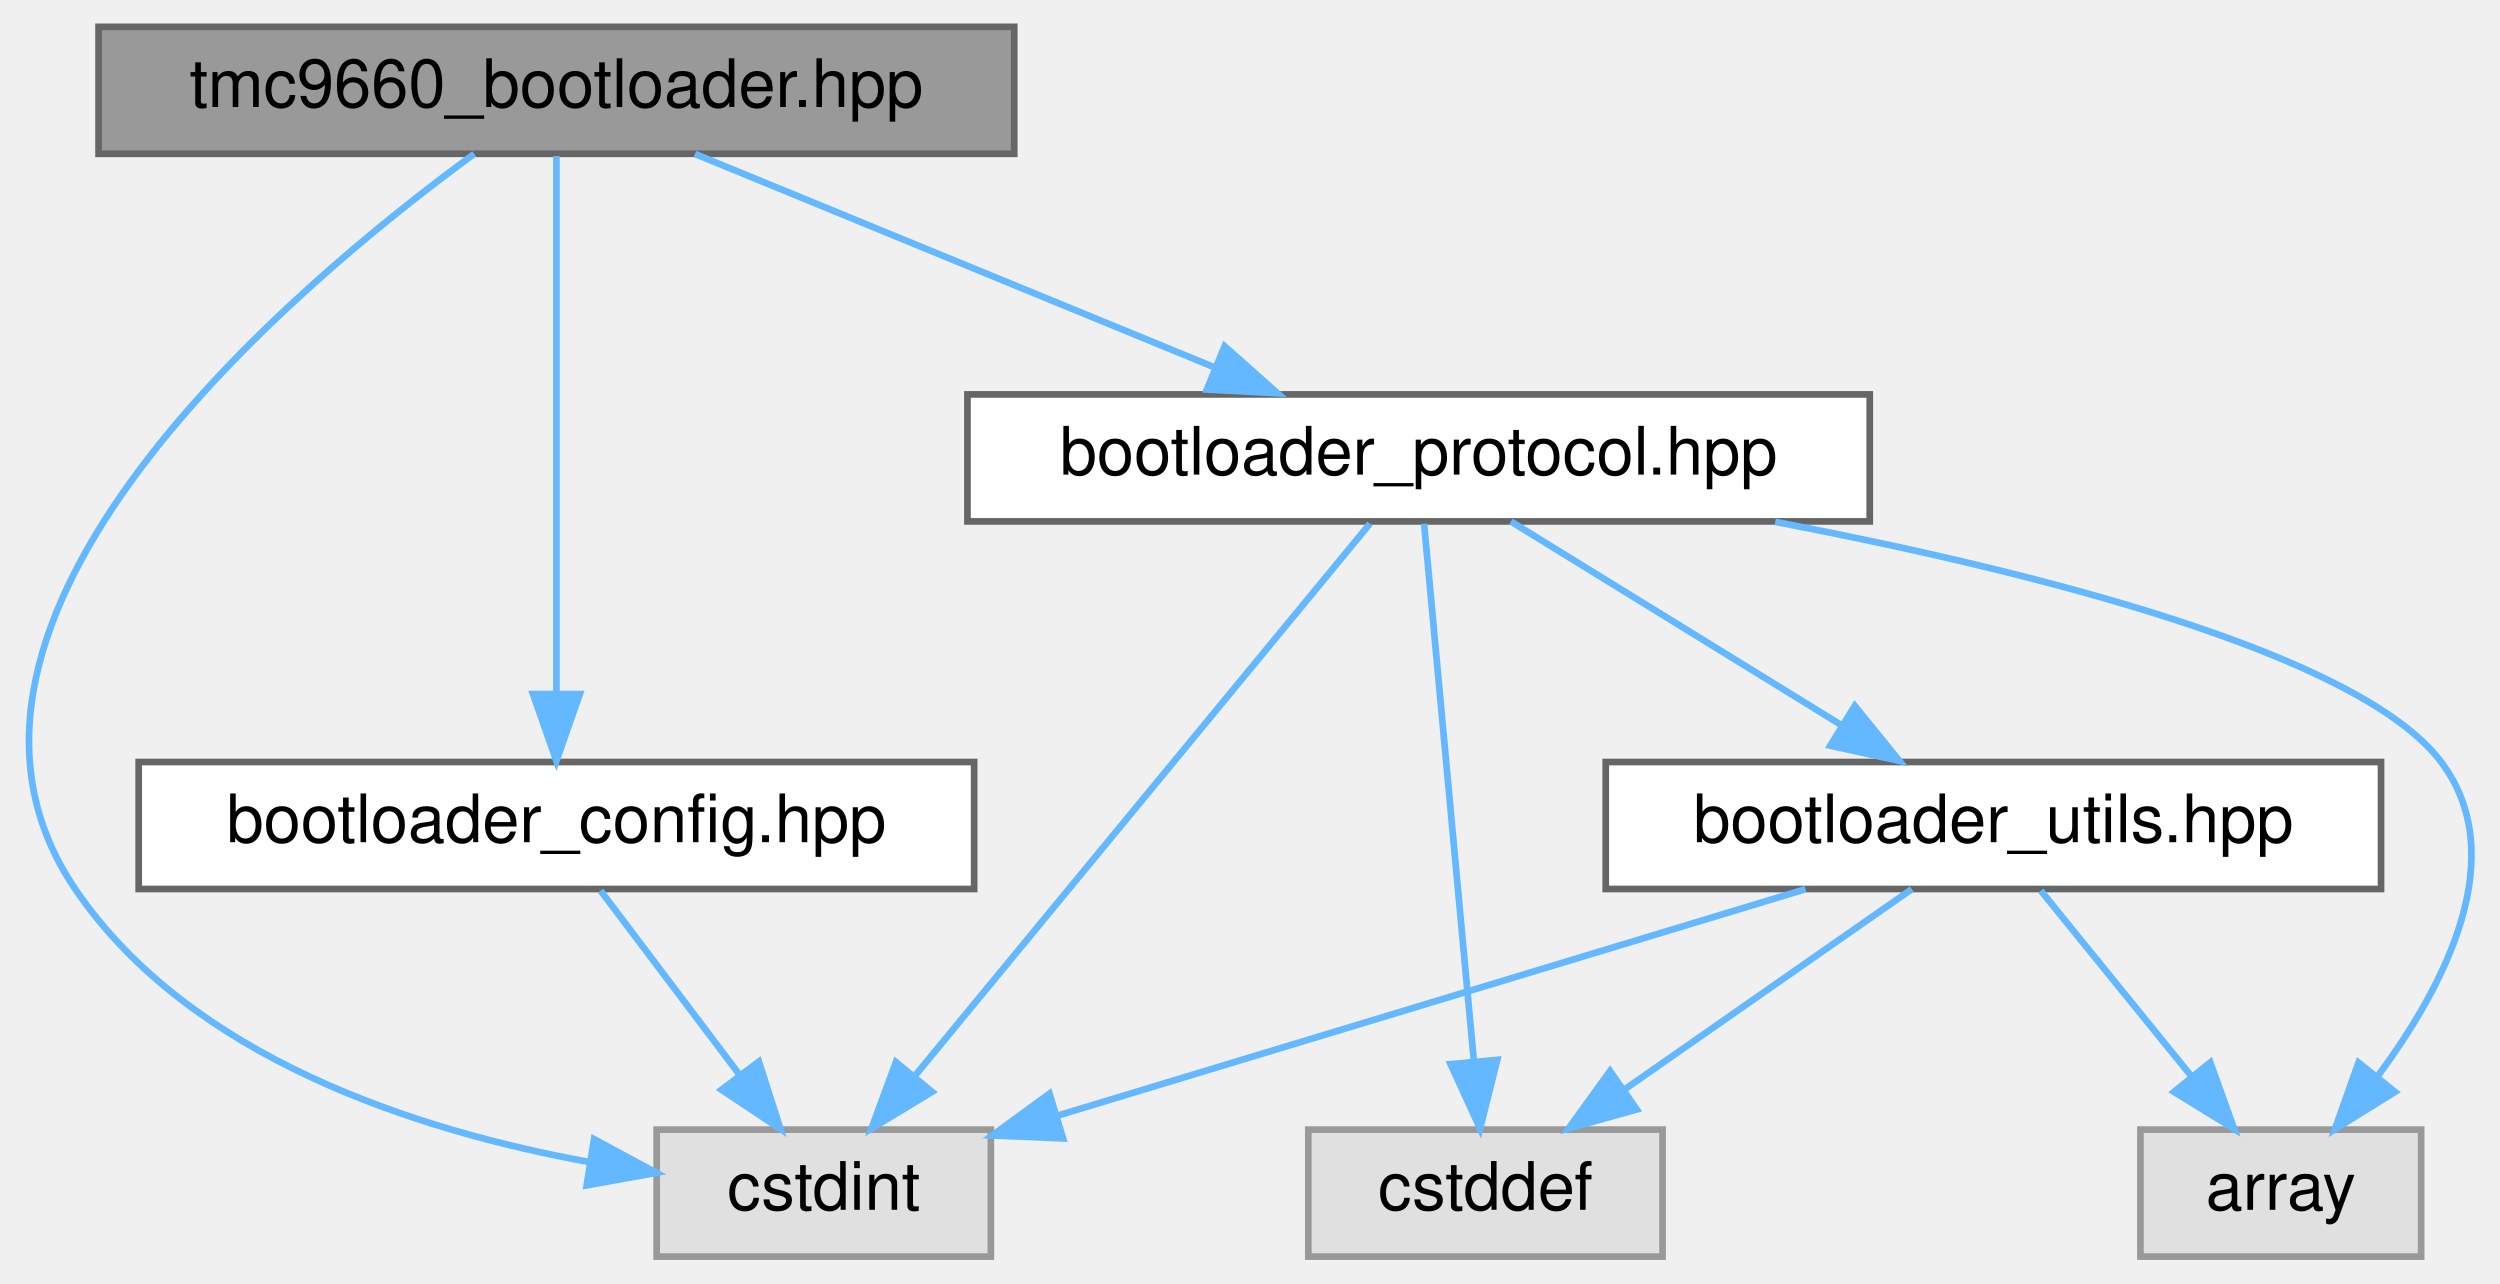
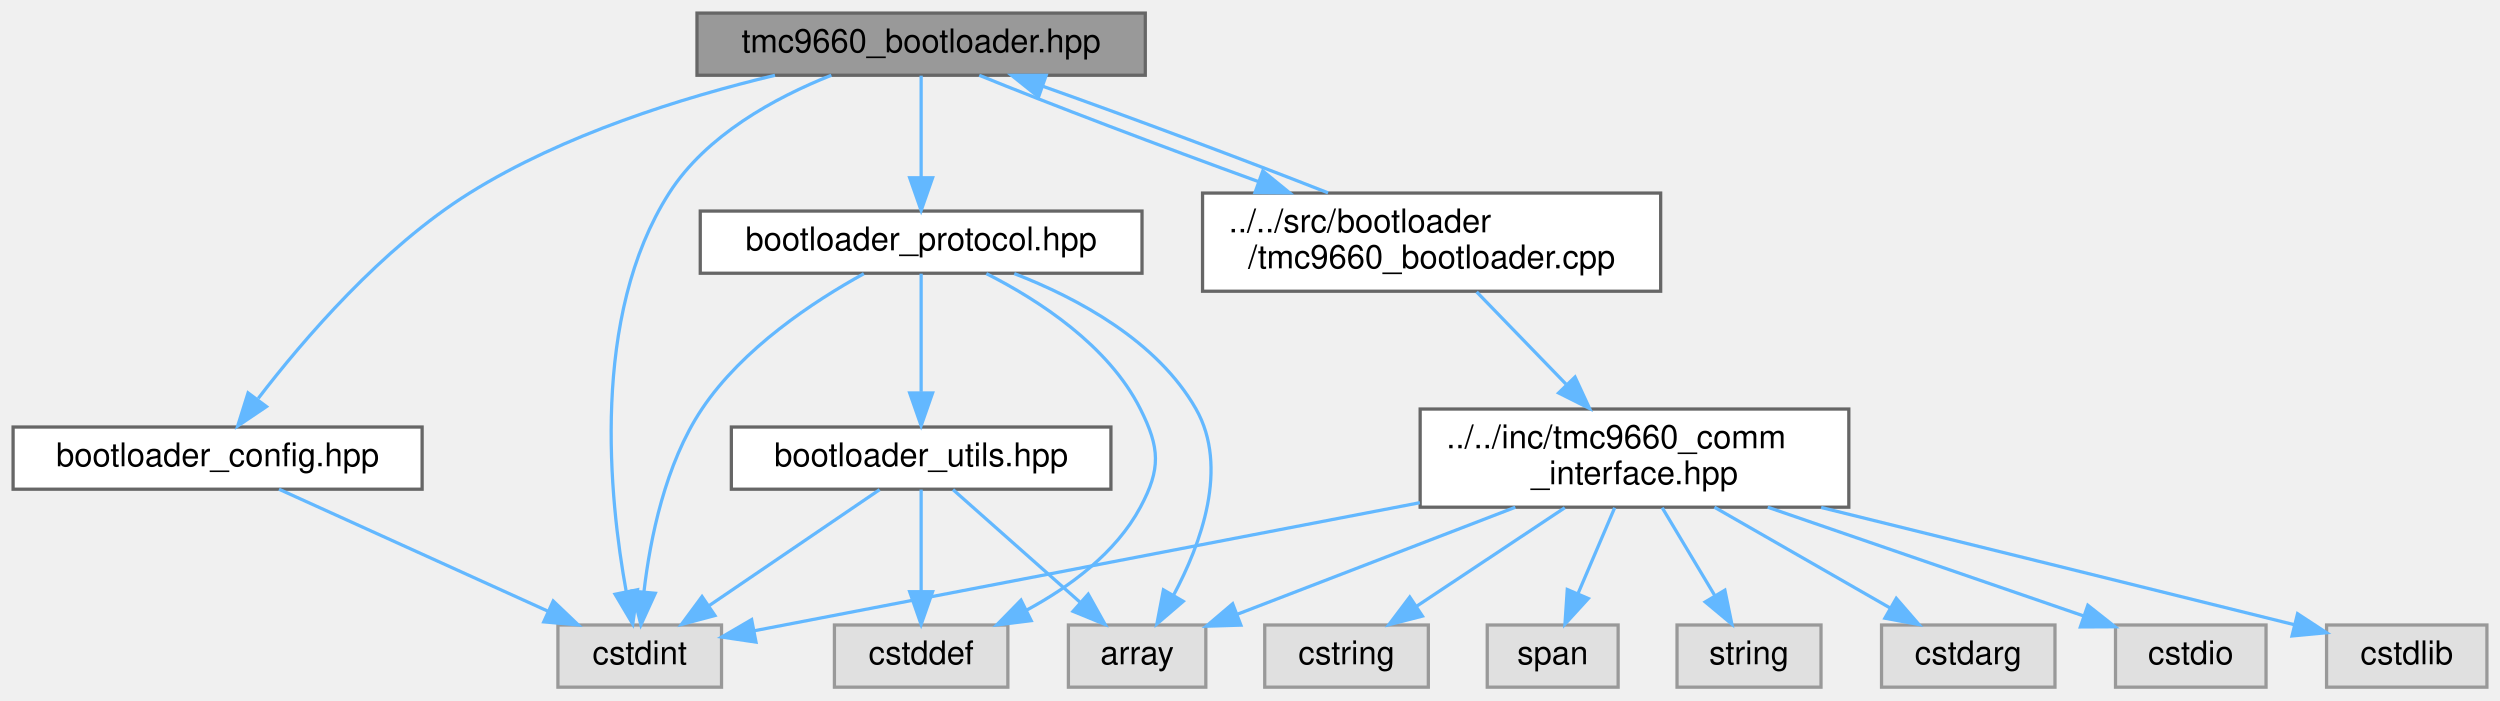
- <svg xmlns="http://www.w3.org/2000/svg" xmlns:xlink="http://www.w3.org/1999/xlink" width="374pt" height="192pt" viewBox="0.00 0.00 374.05 192.00">
-   <g id="graph0" class="graph" transform="scale(1 1) rotate(0) translate(4 188)">
+ <svg xmlns="http://www.w3.org/2000/svg" xmlns:xlink="http://www.w3.org/1999/xlink" width="764pt" height="214pt" viewBox="0.00 0.00 764.00 214.00">
+   <g id="graph0" class="graph" transform="scale(1 1) rotate(0) translate(4 210)">
    <g id="Node000001" class="node">
      <g id="a_Node000001">
        <a xlink:title="Main TMC9660 bootloader interface class.">
-           <polygon fill="#999999" stroke="#666666" points="147.75,-184 10.75,-184 10.75,-165 147.75,-165 147.75,-184" />
-           <text text-anchor="middle" x="79.25" y="-172" font-family="Helvetica,sans-Serif" font-size="10.00">tmc9660_bootloader.hpp</text>
+           <polygon fill="#999999" stroke="#666666" points="346,-206 209,-206 209,-187 346,-187 346,-206" />
+           <text text-anchor="middle" x="277.5" y="-194" font-family="Helvetica,sans-Serif" font-size="10.00">tmc9660_bootloader.hpp</text>
        </a>
      </g>
    </g>
    <g id="Node000002" class="node">
      <g id="a_Node000002">
        <a xlink:href="bootloader__config_8hpp.html" target="_top" xlink:title="TMC9660 bootloader configuration structures and enumerations.">
-           <polygon fill="white" stroke="#666666" points="141.75,-74 16.75,-74 16.75,-55 141.75,-55 141.75,-74" />
-           <text text-anchor="middle" x="79.25" y="-62" font-family="Helvetica,sans-Serif" font-size="10.00">bootloader_config.hpp</text>
+           <polygon fill="white" stroke="#666666" points="125,-79.5 0,-79.5 0,-60.5 125,-60.5 125,-79.5" />
+           <text text-anchor="middle" x="62.5" y="-67.5" font-family="Helvetica,sans-Serif" font-size="10.00">bootloader_config.hpp</text>
        </a>
      </g>
    </g>
    <g id="edge1_Node000001_Node000002" class="edge">
      <g id="a_edge1_Node000001_Node000002">
        <a xlink:title=" ">
-           <path fill="none" stroke="#63b8ff" d="M79.25,-164.66C79.25,-147.17 79.25,-107.8 79.25,-84.27" />
-           <polygon fill="#63b8ff" stroke="#63b8ff" points="82.75,-84.16 79.25,-74.16 75.75,-84.16 82.75,-84.16" />
+           <path fill="none" stroke="#63b8ff" d="M232.84,-186.99C204.58,-180.22 168.11,-168.87 139.5,-151 112.77,-134.31 88.77,-106.3 74.92,-88.25" />
+           <polygon fill="#63b8ff" stroke="#63b8ff" points="77.43,-85.75 68.64,-79.82 71.81,-89.93 77.43,-85.75" />
        </a>
      </g>
    </g>
    <g id="Node000003" class="node">
      <g id="a_Node000003">
        <a xlink:title=" ">
-           <polygon fill="#e0e0e0" stroke="#999999" points="144.25,-19 94.25,-19 94.25,0 144.25,0 144.25,-19" />
-           <text text-anchor="middle" x="119.25" y="-7" font-family="Helvetica,sans-Serif" font-size="10.00">cstdint</text>
+           <polygon fill="#e0e0e0" stroke="#999999" points="216.5,-19 166.5,-19 166.5,0 216.5,0 216.5,-19" />
+           <text text-anchor="middle" x="191.5" y="-7" font-family="Helvetica,sans-Serif" font-size="10.00">cstdint</text>
        </a>
      </g>
    </g>
    <g id="edge11_Node000001_Node000003" class="edge">
      <g id="a_edge11_Node000001_Node000003">
        <a xlink:title=" ">
-           <path fill="none" stroke="#63b8ff" d="M66.95,-164.99C39.96,-145.25 -19.92,-95.04 7.25,-55 24.37,-29.78 58.27,-18.86 84.31,-14.12" />
-           <polygon fill="#63b8ff" stroke="#63b8ff" points="84.88,-17.57 94.21,-12.54 83.78,-10.66 84.88,-17.57" />
+           <path fill="none" stroke="#63b8ff" d="M250.06,-187C232.83,-180.15 211.81,-168.69 200.5,-151 176.44,-113.36 182.15,-57.87 187.38,-29.19" />
+           <polygon fill="#63b8ff" stroke="#63b8ff" points="190.83,-29.78 189.37,-19.29 183.97,-28.4 190.83,-29.78" />
        </a>
      </g>
    </g>
    <g id="Node000004" class="node">
      <g id="a_Node000004">
        <a xlink:href="bootloader__protocol_8hpp.html" target="_top" xlink:title="TMC9660 bootloader communication protocol structures and enumerations.">
-           <polygon fill="white" stroke="#666666" points="275.75,-129 140.75,-129 140.75,-110 275.75,-110 275.75,-129" />
-           <text text-anchor="middle" x="208.25" y="-117" font-family="Helvetica,sans-Serif" font-size="10.00">bootloader_protocol.hpp</text>
+           <polygon fill="white" stroke="#666666" points="345,-145.5 210,-145.5 210,-126.5 345,-126.5 345,-145.5" />
+           <text text-anchor="middle" x="277.5" y="-133.5" font-family="Helvetica,sans-Serif" font-size="10.00">bootloader_protocol.hpp</text>
        </a>
      </g>
    </g>
    <g id="edge3_Node000001_Node000004" class="edge">
      <g id="a_edge3_Node000001_Node000004">
        <a xlink:title=" ">
-           <path fill="none" stroke="#63b8ff" d="M99.98,-164.98C121.01,-156.34 153.8,-142.87 177.79,-133.02" />
-           <polygon fill="#63b8ff" stroke="#63b8ff" points="179.23,-136.21 187.15,-129.17 176.57,-129.73 179.23,-136.21" />
+           <path fill="none" stroke="#63b8ff" d="M277.5,-186.87C277.5,-178.75 277.5,-166.31 277.5,-155.89" />
+           <polygon fill="#63b8ff" stroke="#63b8ff" points="281,-155.67 277.5,-145.67 274,-155.67 281,-155.67" />
+         </a>
+       </g>
+     </g>
+     <g id="Node000008" class="node">
+       <g id="a_Node000008">
+         <a xlink:href="tmc9660__bootloader_8cpp.html" target="_top" xlink:title=" ">
+           <polygon fill="white" stroke="#666666" points="503.5,-151 363.5,-151 363.5,-121 503.5,-121 503.5,-151" />
+           <text text-anchor="start" x="371.5" y="-139" font-family="Helvetica,sans-Serif" font-size="10.00">../../src/bootloader</text>
+           <text text-anchor="middle" x="433.5" y="-128" font-family="Helvetica,sans-Serif" font-size="10.00">/tmc9660_bootloader.cpp</text>
+         </a>
+       </g>
+     </g>
+     <g id="edge12_Node000001_Node000008" class="edge">
+       <g id="a_edge12_Node000001_Node000008">
+         <a xlink:title=" ">
+           <path fill="none" stroke="#63b8ff" d="M295.26,-186.99C316.04,-178.5 351.07,-165.2 380.72,-154.45" />
+           <polygon fill="#63b8ff" stroke="#63b8ff" points="381.91,-157.75 390.13,-151.06 379.54,-151.16 381.91,-157.75" />
        </a>
      </g>
    </g>
    <g id="edge2_Node000002_Node000003" class="edge">
      <g id="a_edge2_Node000002_Node000003">
        <a xlink:title=" ">
-           <path fill="none" stroke="#63b8ff" d="M85.86,-54.75C91.51,-47.26 99.8,-36.28 106.71,-27.13" />
-           <polygon fill="#63b8ff" stroke="#63b8ff" points="109.54,-29.18 112.77,-19.09 103.95,-24.96 109.54,-29.18" />
+           <path fill="none" stroke="#63b8ff" d="M81.26,-60.49C102.85,-50.7 138.53,-34.52 163.43,-23.23" />
+           <polygon fill="#63b8ff" stroke="#63b8ff" points="165.06,-26.33 172.72,-19.02 162.17,-19.96 165.06,-26.33" />
        </a>
      </g>
    </g>
    <g id="edge10_Node000004_Node000003" class="edge">
      <g id="a_edge10_Node000004_Node000003">
        <a xlink:title=" ">
-           <path fill="none" stroke="#63b8ff" d="M200.97,-109.66C186.1,-91.61 152.03,-50.28 132.91,-27.08" />
-           <polygon fill="#63b8ff" stroke="#63b8ff" points="135.45,-24.65 126.39,-19.16 130.05,-29.1 135.45,-24.65" />
+           <path fill="none" stroke="#63b8ff" d="M259.99,-126.36C244.65,-117.9 222.93,-103.58 210.5,-85 199.27,-68.22 194.68,-45.25 192.8,-29.27" />
+           <polygon fill="#63b8ff" stroke="#63b8ff" points="196.26,-28.7 191.86,-19.06 189.29,-29.34 196.26,-28.7" />
        </a>
      </g>
    </g>
    <g id="Node000005" class="node">
      <g id="a_Node000005">
        <a xlink:href="bootloader__utils_8hpp.html" target="_top" xlink:title="TMC9660 bootloader utility functions and helpers.">
-           <polygon fill="white" stroke="#666666" points="352.25,-74 236.25,-74 236.25,-55 352.25,-55 352.25,-74" />
-           <text text-anchor="middle" x="294.25" y="-62" font-family="Helvetica,sans-Serif" font-size="10.00">bootloader_utils.hpp</text>
+           <polygon fill="white" stroke="#666666" points="335.5,-79.5 219.5,-79.5 219.5,-60.5 335.5,-60.5 335.5,-79.5" />
+           <text text-anchor="middle" x="277.5" y="-67.5" font-family="Helvetica,sans-Serif" font-size="10.00">bootloader_utils.hpp</text>
        </a>
      </g>
    </g>
    <g id="edge4_Node000004_Node000005" class="edge">
      <g id="a_edge4_Node000004_Node000005">
        <a xlink:title=" ">
-           <path fill="none" stroke="#63b8ff" d="M222.07,-109.98C235.41,-101.77 255.83,-89.18 271.56,-79.49" />
-           <polygon fill="#63b8ff" stroke="#63b8ff" points="273.51,-82.4 280.19,-74.17 269.84,-76.44 273.51,-82.4" />
+           <path fill="none" stroke="#63b8ff" d="M277.5,-126.37C277.5,-117.16 277.5,-102.29 277.5,-90.27" />
+           <polygon fill="#63b8ff" stroke="#63b8ff" points="281,-89.91 277.5,-79.91 274,-89.91 281,-89.91" />
        </a>
      </g>
    </g>
    <g id="Node000006" class="node">
      <g id="a_Node000006">
        <a xlink:title=" ">
-           <polygon fill="#e0e0e0" stroke="#999999" points="358.25,-19 316.25,-19 316.25,0 358.25,0 358.25,-19" />
-           <text text-anchor="middle" x="337.25" y="-7" font-family="Helvetica,sans-Serif" font-size="10.00">array</text>
+           <polygon fill="#e0e0e0" stroke="#999999" points="364.5,-19 322.5,-19 322.5,0 364.5,0 364.5,-19" />
+           <text text-anchor="middle" x="343.5" y="-7" font-family="Helvetica,sans-Serif" font-size="10.00">array</text>
        </a>
      </g>
    </g>
    <g id="edge8_Node000004_Node000006" class="edge">
      <g id="a_edge8_Node000004_Node000006">
        <a xlink:title=" ">
-           <path fill="none" stroke="#63b8ff" d="M261.61,-109.94C300.74,-102.44 349.09,-90.21 361.25,-74 371.82,-59.93 361.9,-40.67 351.79,-27.06" />
-           <polygon fill="#63b8ff" stroke="#63b8ff" points="354.34,-24.64 345.34,-19.05 348.88,-29.03 354.34,-24.64" />
+           <path fill="none" stroke="#63b8ff" d="M305.96,-126.39C325.39,-118.86 349.67,-105.8 361.5,-85 371.63,-67.18 363.05,-43.84 354.61,-28.06" />
+           <polygon fill="#63b8ff" stroke="#63b8ff" points="357.59,-26.23 349.55,-19.34 351.54,-29.74 357.59,-26.23" />
        </a>
      </g>
    </g>
    <g id="Node000007" class="node">
      <g id="a_Node000007">
        <a xlink:title=" ">
-           <polygon fill="#e0e0e0" stroke="#999999" points="244.75,-19 191.75,-19 191.75,0 244.75,0 244.75,-19" />
-           <text text-anchor="middle" x="218.25" y="-7" font-family="Helvetica,sans-Serif" font-size="10.00">cstddef</text>
+           <polygon fill="#e0e0e0" stroke="#999999" points="304,-19 251,-19 251,0 304,0 304,-19" />
+           <text text-anchor="middle" x="277.5" y="-7" font-family="Helvetica,sans-Serif" font-size="10.00">cstddef</text>
        </a>
      </g>
    </g>
    <g id="edge9_Node000004_Node000007" class="edge">
      <g id="a_edge9_Node000004_Node000007">
        <a xlink:title=" ">
-           <path fill="none" stroke="#63b8ff" d="M209.07,-109.66C210.69,-92.17 214.34,-52.8 216.52,-29.27" />
-           <polygon fill="#63b8ff" stroke="#63b8ff" points="220.02,-29.44 217.45,-19.16 213.04,-28.79 220.02,-29.44" />
+           <path fill="none" stroke="#63b8ff" d="M297.43,-126.39C313.42,-118.28 334.74,-104.46 344.5,-85 350.48,-73.08 350.8,-66.75 344.5,-55 336.99,-41 322.93,-30.66 309.62,-23.48" />
+           <polygon fill="#63b8ff" stroke="#63b8ff" points="311.13,-20.33 300.61,-19.02 308.02,-26.6 311.13,-20.33" />
        </a>
      </g>
    </g>
    <g id="edge7_Node000005_Node000003" class="edge">
      <g id="a_edge7_Node000005_Node000003">
        <a xlink:title=" ">
-           <path fill="none" stroke="#63b8ff" d="M266.14,-54.98C235.67,-45.76 187,-31.02 154.12,-21.06" />
-           <polygon fill="#63b8ff" stroke="#63b8ff" points="155.05,-17.68 144.46,-18.13 153.02,-24.38 155.05,-17.68" />
+           <path fill="none" stroke="#63b8ff" d="M264.81,-60.37C251.09,-51.04 229,-36.01 212.65,-24.88" />
+           <polygon fill="#63b8ff" stroke="#63b8ff" points="214.48,-21.9 204.24,-19.17 210.54,-27.69 214.48,-21.9" />
        </a>
      </g>
    </g>
    <g id="edge5_Node000005_Node000006" class="edge">
      <g id="a_edge5_Node000005_Node000006">
        <a xlink:title=" ">
-           <path fill="none" stroke="#63b8ff" d="M301.35,-54.75C307.43,-47.26 316.34,-36.28 323.76,-27.13" />
-           <polygon fill="#63b8ff" stroke="#63b8ff" points="326.7,-29.06 330.29,-19.09 321.27,-24.65 326.7,-29.06" />
+           <path fill="none" stroke="#63b8ff" d="M287.24,-60.37C297.47,-51.3 313.79,-36.84 326.22,-25.82" />
+           <polygon fill="#63b8ff" stroke="#63b8ff" points="328.56,-28.42 333.72,-19.17 323.92,-23.18 328.56,-28.42" />
        </a>
      </g>
    </g>
    <g id="edge6_Node000005_Node000007" class="edge">
      <g id="a_edge6_Node000005_Node000007">
        <a xlink:title=" ">
-           <path fill="none" stroke="#63b8ff" d="M282.04,-54.98C270.48,-46.92 252.88,-34.65 239.09,-25.03" />
-           <polygon fill="#63b8ff" stroke="#63b8ff" points="240.89,-22.02 230.69,-19.17 236.89,-27.76 240.89,-22.02" />
+           <path fill="none" stroke="#63b8ff" d="M277.5,-60.37C277.5,-52.25 277.5,-39.81 277.5,-29.39" />
+           <polygon fill="#63b8ff" stroke="#63b8ff" points="281,-29.17 277.5,-19.17 274,-29.17 281,-29.17" />
+         </a>
+       </g>
+     </g>
+     <g id="edge13_Node000008_Node000001" class="edge">
+       <g id="a_edge13_Node000008_Node000001">
+         <a xlink:title=" ">
+           <path fill="none" stroke="#63b8ff" d="M401.86,-151.06C376.64,-161 341.43,-174.16 314.84,-183.58" />
+           <polygon fill="#63b8ff" stroke="#63b8ff" points="313.39,-180.38 305.11,-186.99 315.71,-186.99 313.39,-180.38" />
+         </a>
+       </g>
+     </g>
+     <g id="Node000009" class="node">
+       <g id="a_Node000009">
+         <a xlink:href="tmc9660__comm__interface_8hpp.html" target="_top" xlink:title="Communication interfaces for TMC9660 Parameter Mode devices using TMCL protocol over SPI and UART.">
+           <polygon fill="white" stroke="#666666" points="561,-85 430,-85 430,-55 561,-55 561,-85" />
+           <text text-anchor="start" x="438" y="-73" font-family="Helvetica,sans-Serif" font-size="10.00">../../inc/tmc9660_comm</text>
+           <text text-anchor="middle" x="495.5" y="-62" font-family="Helvetica,sans-Serif" font-size="10.00">_interface.hpp</text>
+         </a>
+       </g>
+     </g>
+     <g id="edge14_Node000008_Node000009" class="edge">
+       <g id="a_edge14_Node000008_Node000009">
+         <a xlink:title=" ">
+           <path fill="none" stroke="#63b8ff" d="M447.26,-120.8C455.29,-112.51 465.57,-101.89 474.59,-92.59" />
+           <polygon fill="#63b8ff" stroke="#63b8ff" points="477.33,-94.78 481.78,-85.16 472.31,-89.91 477.33,-94.78" />
+         </a>
+       </g>
+     </g>
+     <g id="edge17_Node000009_Node000003" class="edge">
+       <g id="a_edge17_Node000009_Node000003">
+         <a xlink:title=" ">
+           <path fill="none" stroke="#63b8ff" d="M429.91,-56.38C367.5,-44.37 275.98,-26.76 226.45,-17.23" />
+           <polygon fill="#63b8ff" stroke="#63b8ff" points="227.03,-13.77 216.55,-15.32 225.7,-20.65 227.03,-13.77" />
+         </a>
+       </g>
+     </g>
+     <g id="edge15_Node000009_Node000006" class="edge">
+       <g id="a_edge15_Node000009_Node000006">
+         <a xlink:title=" ">
+           <path fill="none" stroke="#63b8ff" d="M459.09,-54.99C433.16,-45.01 398.68,-31.74 374.15,-22.3" />
+           <polygon fill="#63b8ff" stroke="#63b8ff" points="375.21,-18.96 364.62,-18.63 372.7,-25.49 375.21,-18.96" />
+         </a>
+       </g>
+     </g>
+     <g id="Node000010" class="node">
+       <g id="a_Node000010">
+         <a xlink:title=" ">
+           <polygon fill="#e0e0e0" stroke="#999999" points="624,-19 571,-19 571,0 624,0 624,-19" />
+           <text text-anchor="middle" x="597.5" y="-7" font-family="Helvetica,sans-Serif" font-size="10.00">cstdarg</text>
+         </a>
+       </g>
+     </g>
+     <g id="edge16_Node000009_Node000010" class="edge">
+       <g id="a_edge16_Node000009_Node000010">
+         <a xlink:title=" ">
+           <path fill="none" stroke="#63b8ff" d="M519.93,-54.99C536.19,-45.66 557.45,-33.47 573.6,-24.21" />
+           <polygon fill="#63b8ff" stroke="#63b8ff" points="575.5,-27.15 582.44,-19.14 572.02,-21.08 575.5,-27.15" />
+         </a>
+       </g>
+     </g>
+     <g id="Node000011" class="node">
+       <g id="a_Node000011">
+         <a xlink:title=" ">
+           <polygon fill="#e0e0e0" stroke="#999999" points="688.5,-19 642.5,-19 642.5,0 688.5,0 688.5,-19" />
+           <text text-anchor="middle" x="665.5" y="-7" font-family="Helvetica,sans-Serif" font-size="10.00">cstdio</text>
+         </a>
+       </g>
+     </g>
+     <g id="edge18_Node000009_Node000011" class="edge">
+       <g id="a_edge18_Node000009_Node000011">
+         <a xlink:title=" ">
+           <path fill="none" stroke="#63b8ff" d="M536.22,-54.99C565.79,-44.81 605.28,-31.22 632.8,-21.75" />
+           <polygon fill="#63b8ff" stroke="#63b8ff" points="634.04,-25.03 642.36,-18.46 631.76,-18.41 634.04,-25.03" />
+         </a>
+       </g>
+     </g>
+     <g id="Node000012" class="node">
+       <g id="a_Node000012">
+         <a xlink:title=" ">
+           <polygon fill="#e0e0e0" stroke="#999999" points="756,-19 707,-19 707,0 756,0 756,-19" />
+           <text text-anchor="middle" x="731.5" y="-7" font-family="Helvetica,sans-Serif" font-size="10.00">cstdlib</text>
+         </a>
+       </g>
+     </g>
+     <g id="edge19_Node000009_Node000012" class="edge">
+       <g id="a_edge19_Node000009_Node000012">
+         <a xlink:title=" ">
+           <path fill="none" stroke="#63b8ff" d="M552.54,-54.92C590.71,-45.49 642.34,-32.71 697.09,-19.1" />
+           <polygon fill="#63b8ff" stroke="#63b8ff" points="698.13,-22.45 706.99,-16.64 696.44,-15.65 698.13,-22.45" />
+         </a>
+       </g>
+     </g>
+     <g id="Node000013" class="node">
+       <g id="a_Node000013">
+         <a xlink:title=" ">
+           <polygon fill="#e0e0e0" stroke="#999999" points="432.5,-19 382.5,-19 382.5,0 432.5,0 432.5,-19" />
+           <text text-anchor="middle" x="407.5" y="-7" font-family="Helvetica,sans-Serif" font-size="10.00">cstring</text>
+         </a>
+       </g>
+     </g>
+     <g id="edge20_Node000009_Node000013" class="edge">
+       <g id="a_edge20_Node000009_Node000013">
+         <a xlink:title=" ">
+           <path fill="none" stroke="#63b8ff" d="M474.2,-54.84C460.43,-45.68 442.57,-33.82 428.8,-24.66" />
+           <polygon fill="#63b8ff" stroke="#63b8ff" points="430.69,-21.72 420.43,-19.09 426.82,-27.55 430.69,-21.72" />
+         </a>
+       </g>
+     </g>
+     <g id="Node000014" class="node">
+       <g id="a_Node000014">
+         <a xlink:title=" ">
+           <polygon fill="#e0e0e0" stroke="#999999" points="490.5,-19 450.5,-19 450.5,0 490.5,0 490.5,-19" />
+           <text text-anchor="middle" x="470.5" y="-7" font-family="Helvetica,sans-Serif" font-size="10.00">span</text>
+         </a>
+       </g>
+     </g>
+     <g id="edge21_Node000009_Node000014" class="edge">
+       <g id="a_edge21_Node000009_Node000014">
+         <a xlink:title=" ">
+           <path fill="none" stroke="#63b8ff" d="M489.45,-54.84C486.08,-46.95 481.85,-37.05 478.24,-28.61" />
+           <polygon fill="#63b8ff" stroke="#63b8ff" points="481.39,-27.09 474.25,-19.27 474.96,-29.84 481.39,-27.09" />
+         </a>
+       </g>
+     </g>
+     <g id="Node000015" class="node">
+       <g id="a_Node000015">
+         <a xlink:title=" ">
+           <polygon fill="#e0e0e0" stroke="#999999" points="552.5,-19 508.5,-19 508.5,0 552.5,0 552.5,-19" />
+           <text text-anchor="middle" x="530.5" y="-7" font-family="Helvetica,sans-Serif" font-size="10.00">string</text>
+         </a>
+       </g>
+     </g>
+     <g id="edge22_Node000009_Node000015" class="edge">
+       <g id="a_edge22_Node000009_Node000015">
+         <a xlink:title=" ">
+           <path fill="none" stroke="#63b8ff" d="M503.97,-54.84C508.79,-46.78 514.87,-36.62 520,-28.06" />
+           <polygon fill="#63b8ff" stroke="#63b8ff" points="523.12,-29.64 525.26,-19.27 517.12,-26.05 523.12,-29.64" />
        </a>
      </g>
    </g>
  </g>
</svg>
